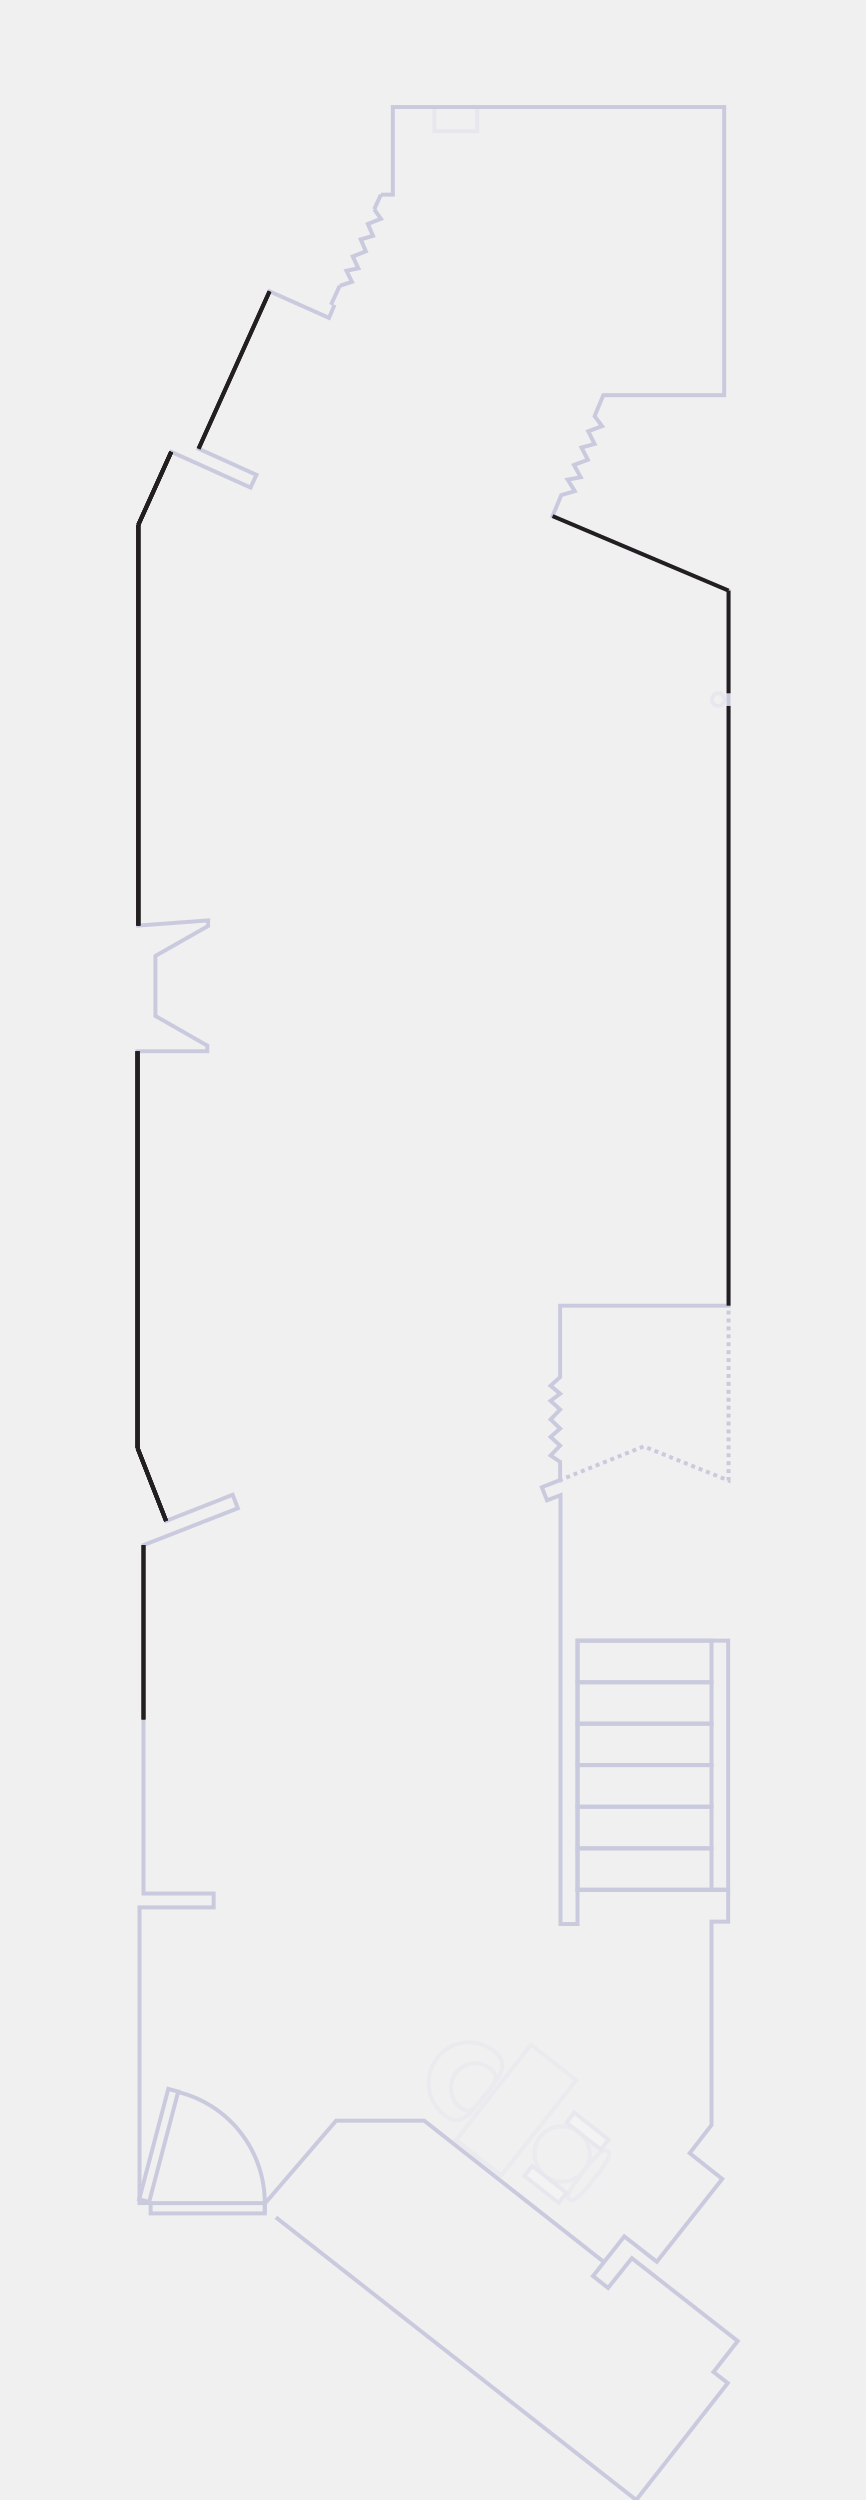
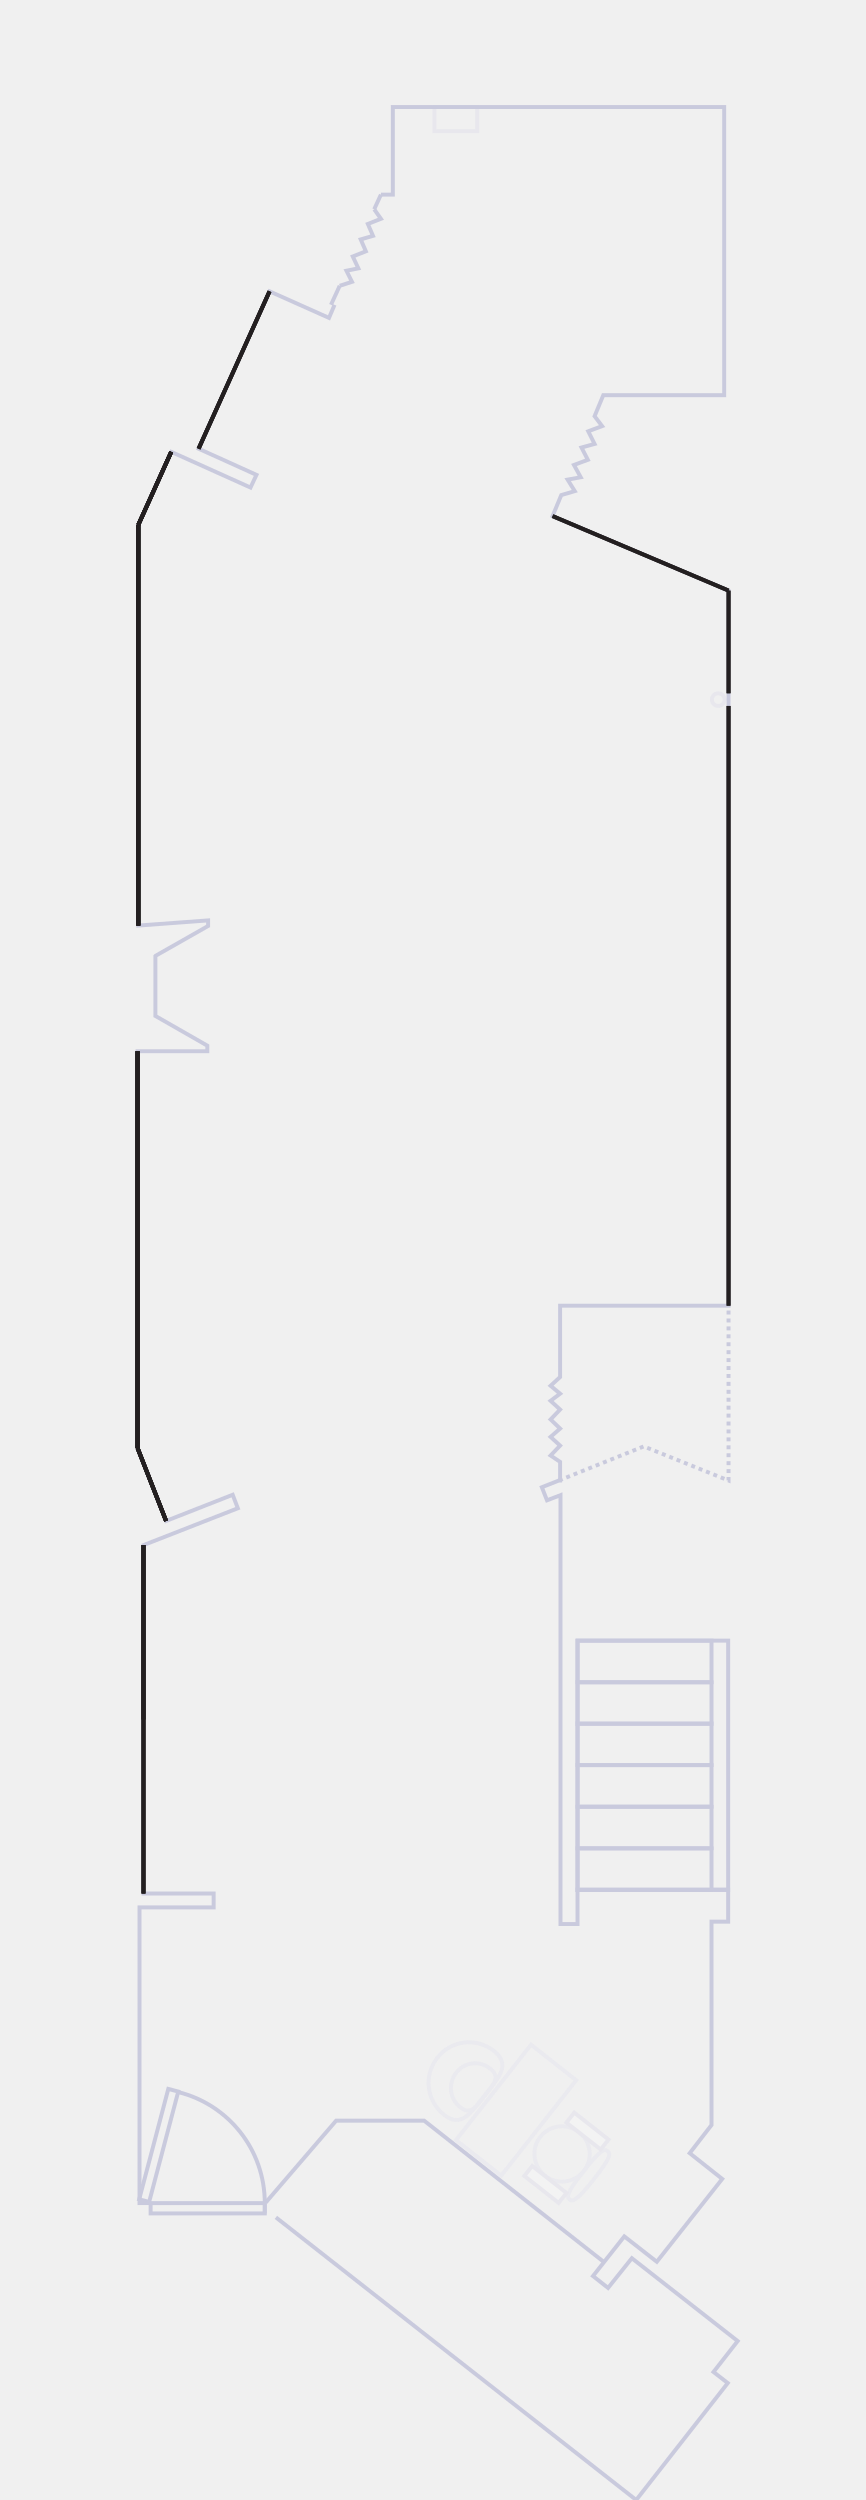
<svg xmlns="http://www.w3.org/2000/svg" version="1.1" id="Layer_1" x="0px" y="0px" viewBox="0 0 218.4 630.7" style="enable-background:new 0 0 218.4 630.7;" xml:space="preserve">
  <style type="text/css">
	.st0{opacity:0.2;}
	.st1{fill:none;stroke:#2E3192;stroke-miterlimit:10;}
	.st2{fill:none;stroke:#C7C4E2;stroke-miterlimit:10;}
	.st3{fill:none;stroke:#2E3192;stroke-width:1;stroke-miterlimit:9.992;}
	.st4{fill:none;stroke:#2E3192;stroke-miterlimit:10;stroke-dasharray:1,1;}
	.st5{fill:none;stroke:#D3D1E9;stroke-width:1;stroke-miterlimit:10;}
	.st6{fill:none;stroke:#D3D1E9;stroke-miterlimit:10;}
- 	.st7{fill:#FFFFFF;stroke:#C7C4E2;stroke-width:1;stroke-miterlimit:10.009;}
+ 	.st7{fill:#FFFFFF;stroke:#C7C4E2;stroke-width:1;stroke-miterlimit:10.011;}
	.st8{fill:#FFFFFF;stroke:#C7C4E2;stroke-width:1;stroke-miterlimit:9.996;}
	.st9{fill:none;stroke:#231F20;stroke-miterlimit:10;}
</style>
  <g id="Upstairs_Base" class="st0">
    <g>
      <polyline class="st1" points="94.4,52.8 96.1,55.2 92.8,56.5 94.1,59.5 91,60.4 92.3,63.4 89,64.7 90.4,67.7 87.4,68.3 88.8,71.1     85.7,72.1   " />
      <line class="st1" x1="83.5" y1="76.9" x2="85.7" y2="72.1" />
    </g>
    <polyline class="st1" points="38,555.8 35.2,555.8 35.2,481.2 53.9,481.2 53.9,477.7 36.2,477.7 36.2,389.8 36.2,389.8 60,380.5    58.7,377.1 41.9,383.7 34.7,365.3 34.7,265.2 52.3,265.2 52.3,263.8 39.2,256.3 39.2,241.2 39.3,241.1 52.5,233.6 52.5,232.2    34.9,233.5 34.9,132.4 43.2,114 63.2,123 64.7,119.8 50.1,113.2 68,73.5 83,80.2 84.4,76.9  " />
    <line class="st1" x1="66.8" y1="555.9" x2="66.8" y2="558.4" />
    <rect x="145.7" y="413.9" class="st1" width="38" height="62.9" />
    <rect x="145.7" y="466.3" class="st1" width="33.8" height="10.5" />
    <rect x="145.7" y="455.8" class="st1" width="33.8" height="10.5" />
    <rect x="145.7" y="445.3" class="st1" width="33.8" height="10.5" />
    <rect x="145.7" y="434.8" class="st1" width="33.8" height="10.5" />
    <rect x="145.7" y="424.4" class="st1" width="33.8" height="10.5" />
    <rect x="145.7" y="413.9" class="st1" width="33.8" height="10.5" />
    <rect x="109.6" y="27" class="st2" width="10.8" height="6.1" />
    <g>
-       <rect x="25.7" y="540" transform="matrix(0.255 -0.9669 0.9669 0.255 -493.5685 441.9957)" class="st3" width="28.8" height="2.6" />
+       <rect x="25.7" y="540" transform="matrix(0.255 -0.9669 0.9669 0.255 -493.5658 441.992)" class="st3" width="28.8" height="2.6" />
      <rect x="38" y="555.8" class="st1" width="28.8" height="2.6" />
      <path class="st1" d="M45,527.8c12.5,3.1,21.8,14.4,21.8,28" />
    </g>
    <line class="st1" x1="96.1" y1="49.1" x2="94.4" y2="52.8" />
    <polyline class="st4" points="141,373.5 162.4,364.9 183.8,373.5 183.8,329.4  " />
    <path class="st4" d="M67.9,67.6" />
    <circle class="st2" cx="181.2" cy="176.5" r="1.6" />
    <polyline class="st1" points="152.4,570.7 107,535 84.8,535 67,555.7  " />
    <polyline class="st1" points="179.5,476.7 145.7,476.7 145.7,485.4 141.4,485.4 141.4,377.2 138,378.5 136.7,375.2 141,373.5    141.3,373.5 141.3,368.8 138.9,367.2 141.3,364.7 138.9,362.5 141.3,360.4 138.9,358.1 141.3,355.6 138.9,353.4 141.3,351.6    138.9,349.6 141.3,347.4 141.3,329.4 183.8,329.4 183.8,149 139.4,130.2 141.6,124.9 145,123.9 143.2,121 146.5,120.4 144.8,117.3    148.3,116 146.7,112.9 150,112 148.4,108.8 151.9,107.5 150,105 152.2,99.7 182.7,99.7 182.7,27 120.4,27 109.6,27 99.1,27    99.1,49.1 96.1,49.1  " />
    <polyline class="st1" points="179.5,476.7 183.7,476.7 183.7,484.8 179.5,484.8 179.5,536.1 174,543.2 182.2,549.7 165.7,570.6    157.5,564.2 149.6,574.2 153.4,577.2 159.4,569.7 186.1,590.6 180,598.4 183.6,601.2 160.5,630.7 69.6,559.4  " />
-     <rect x="114.9" y="525.1" transform="matrix(0.6181 -0.7861 0.7861 0.6181 -368.7573 305.6512)" class="st5" width="30.6" height="14.5" />
+     <rect x="114.9" y="525.1" transform="matrix(0.6181 -0.7861 0.7861 0.6181 -368.7545 305.6563)" class="st5" width="30.6" height="14.5" />
    <g>
      <path class="st6" d="M124.6,517.4c4.4,3.5,1.2,6.8-2.3,11.2s-5.9,8.4-10.3,4.9s-5.2-9.9-1.7-14.3    C113.7,514.7,120.1,513.9,124.6,517.4z" />
      <path class="st6" d="M123.7,521.9c2.7,2.1,0.7,4.1-1.4,6.8s-3.6,5.1-6.2,2.9c-2.7-2.1-3.1-6-1-8.7    C117.1,520.2,121,519.7,123.7,521.9z" />
    </g>
    <g>
      <path class="st6" d="M146.1,537.9c3,2.4,3.6,6.8,1.2,9.8c-2.4,3-6.8,3.6-9.8,1.2c-3-2.4-3.6-6.8-1.2-9.8    C138.6,536.1,143,535.5,146.1,537.9z" />
      <path class="st6" d="M153.3,542.7c0.7,0.6,1,1.4-3.5,7.1c-4.5,5.7-5.4,5.6-6.1,5.1c-0.7-0.6-1-1.4,3.5-7.1    C151.7,542,152.6,542.1,153.3,542.7z" />
-       <rect x="146.6" y="532.1" transform="matrix(0.6183 -0.786 0.786 0.6183 -365.9763 321.7099)" class="st7" width="3.2" height="11" />
-       <rect x="136" y="545.6" transform="matrix(0.6182 -0.786 0.786 0.6182 -380.6299 318.5541)" class="st8" width="3.2" height="11" />
+       <rect x="146.6" y="532.1" transform="matrix(0.6183 -0.786 0.786 0.6183 -365.9792 321.7139)" class="st7" width="3.2" height="11" />
+       <rect x="136" y="545.6" transform="matrix(0.6182 -0.786 0.786 0.6182 -380.6315 318.5555)" class="st8" width="3.2" height="11" />
    </g>
  </g>
-   <g id="defaultA">
+   <g id="classic">
    <line class="st9" x1="41.9" y1="383.7" x2="34.7" y2="365.3" />
    <line class="st9" x1="34.7" y1="365.3" x2="34.7" y2="265.2" />
    <line class="st9" x1="34.9" y1="233.5" x2="34.9" y2="132.4" />
    <line class="st9" x1="34.9" y1="132.4" x2="43.2" y2="114" />
  </g>
-   <g id="defaultB">
+   <g id="classic__x2B_wholefront">
+     <line class="st9" x1="41.9" y1="383.7" x2="34.7" y2="365.3" />
+     <line class="st9" x1="34.7" y1="365.3" x2="34.7" y2="265.2" />
+     <line class="st9" x1="34.9" y1="233.5" x2="34.9" y2="132.4" />
+     <line class="st9" x1="34.9" y1="132.4" x2="43.2" y2="114" />
+     <line class="st9" x1="36.2" y1="477.7" x2="36.2" y2="389.8" />
+   </g>
+   <g id="classic__x2B_halffront">
    <line class="st9" x1="41.9" y1="383.7" x2="34.7" y2="365.3" />
    <line class="st9" x1="34.7" y1="365.3" x2="34.7" y2="265.2" />
    <line class="st9" x1="34.9" y1="233.5" x2="34.9" y2="132.4" />
    <line class="st9" x1="34.9" y1="132.4" x2="43.2" y2="114" />
    <line class="st9" x1="36.2" y1="433.8" x2="36.2" y2="389.8" />
  </g>
-   <g id="test0A">
+   <g id="classic__x2B_corner">
    <line class="st9" x1="41.9" y1="383.7" x2="34.7" y2="365.3" />
    <line class="st9" x1="34.7" y1="365.3" x2="34.7" y2="265.2" />
    <line class="st9" x1="34.9" y1="233.5" x2="34.9" y2="132.4" />
    <line class="st9" x1="34.9" y1="132.4" x2="43.2" y2="114" />
    <line class="st9" x1="50.1" y1="113.2" x2="68" y2="73.5" />
  </g>
-   <g id="test0B">
+   <g id="classic__x2B_corner__x2B_wholefront">
+     <line class="st9" x1="41.9" y1="383.7" x2="34.7" y2="365.3" />
+     <line class="st9" x1="34.7" y1="365.3" x2="34.7" y2="265.2" />
+     <line class="st9" x1="34.9" y1="233.5" x2="34.9" y2="132.4" />
+     <line class="st9" x1="34.9" y1="132.4" x2="43.2" y2="114" />
+     <line class="st9" x1="50.1" y1="113.2" x2="68" y2="73.5" />
+     <line class="st9" x1="36.2" y1="477.7" x2="36.2" y2="389.8" />
+   </g>
+   <g id="classic__x2B_corner__x2B_halffront">
    <line class="st9" x1="41.9" y1="383.7" x2="34.7" y2="365.3" />
    <line class="st9" x1="34.7" y1="365.3" x2="34.7" y2="265.2" />
    <line class="st9" x1="34.9" y1="233.5" x2="34.9" y2="132.4" />
    <line class="st9" x1="34.9" y1="132.4" x2="43.2" y2="114" />
    <line class="st9" x1="50.1" y1="113.2" x2="68" y2="73.5" />
    <line class="st9" x1="36.2" y1="433.8" x2="36.2" y2="389.8" />
  </g>
-   <g id="test1">
+   <g id="big_wall">
    <line class="st9" x1="139.4" y1="130.2" x2="183.8" y2="149" />
    <line class="st9" x1="183.8" y1="149" x2="183.8" y2="174.9" />
    <line class="st9" x1="183.8" y1="178.1" x2="183.8" y2="329.4" />
  </g>
+   <g id="big_wall__x2B_wholefront">
+     <line class="st9" x1="139.4" y1="130.2" x2="183.8" y2="149" />
+     <line class="st9" x1="183.8" y1="149" x2="183.8" y2="174.9" />
+     <line class="st9" x1="183.8" y1="178.1" x2="183.8" y2="329.4" />
+     <line class="st9" x1="36.2" y1="477.7" x2="36.2" y2="389.8" />
+   </g>
</svg>
